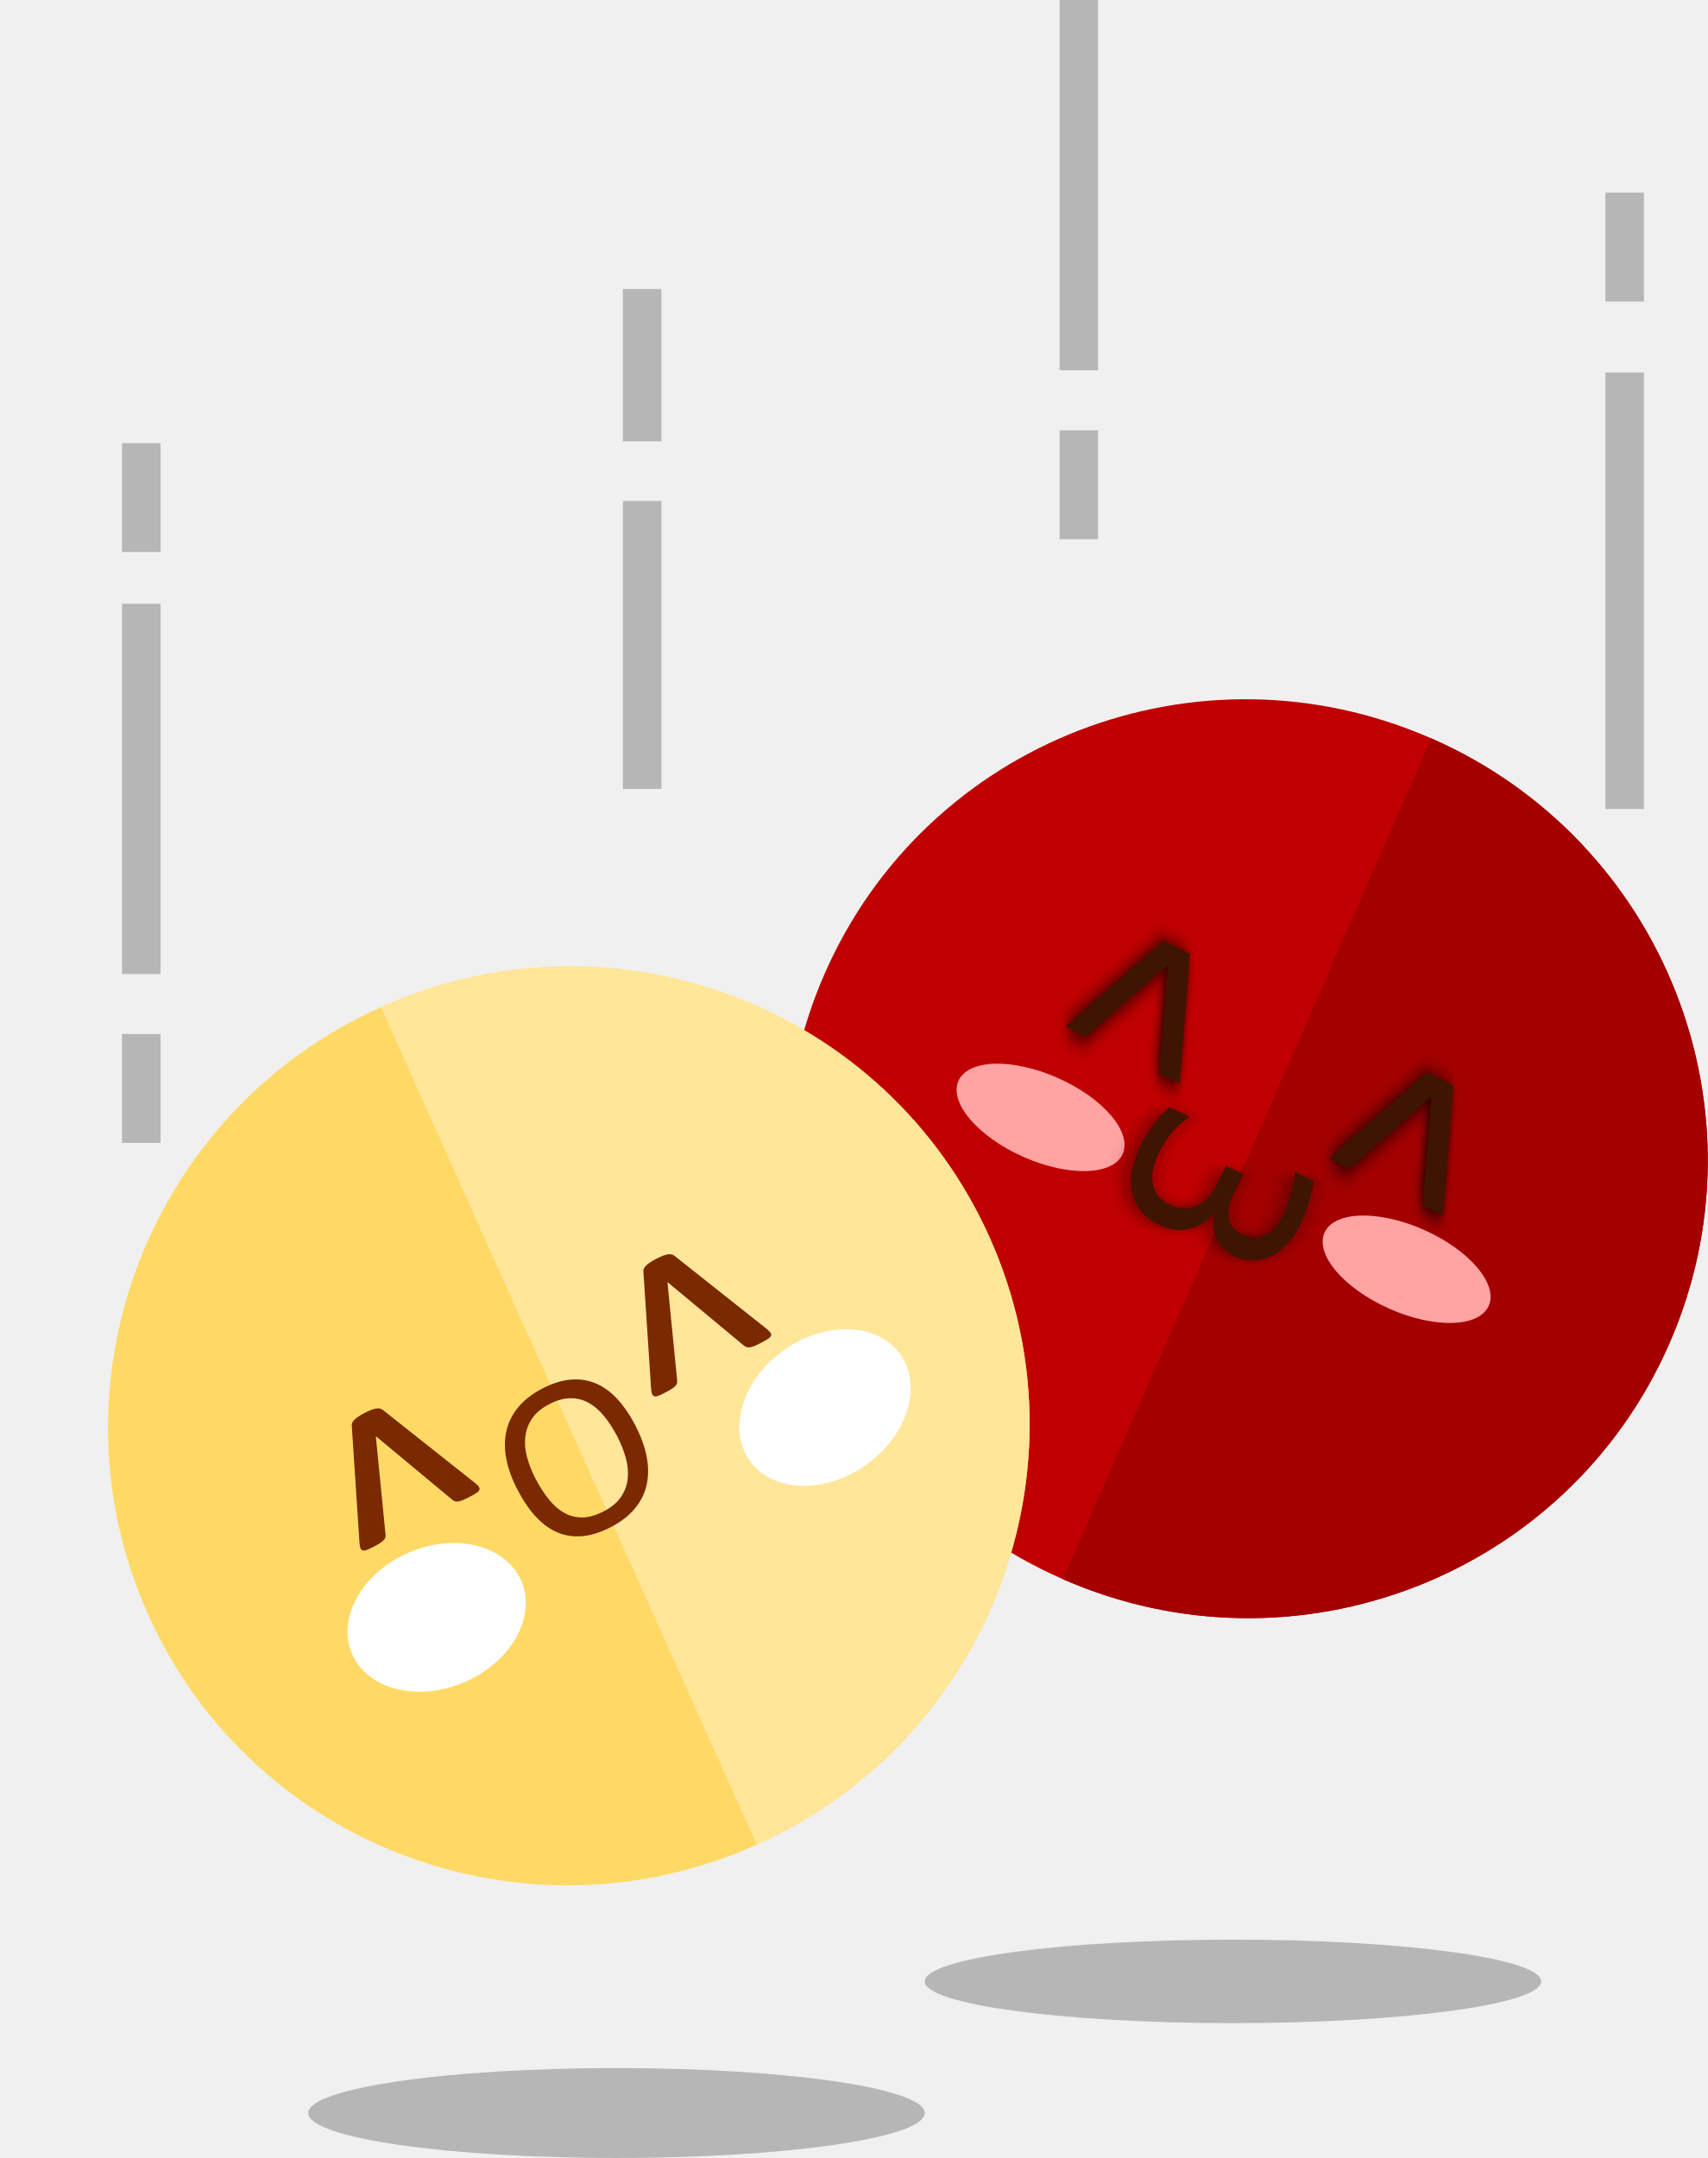
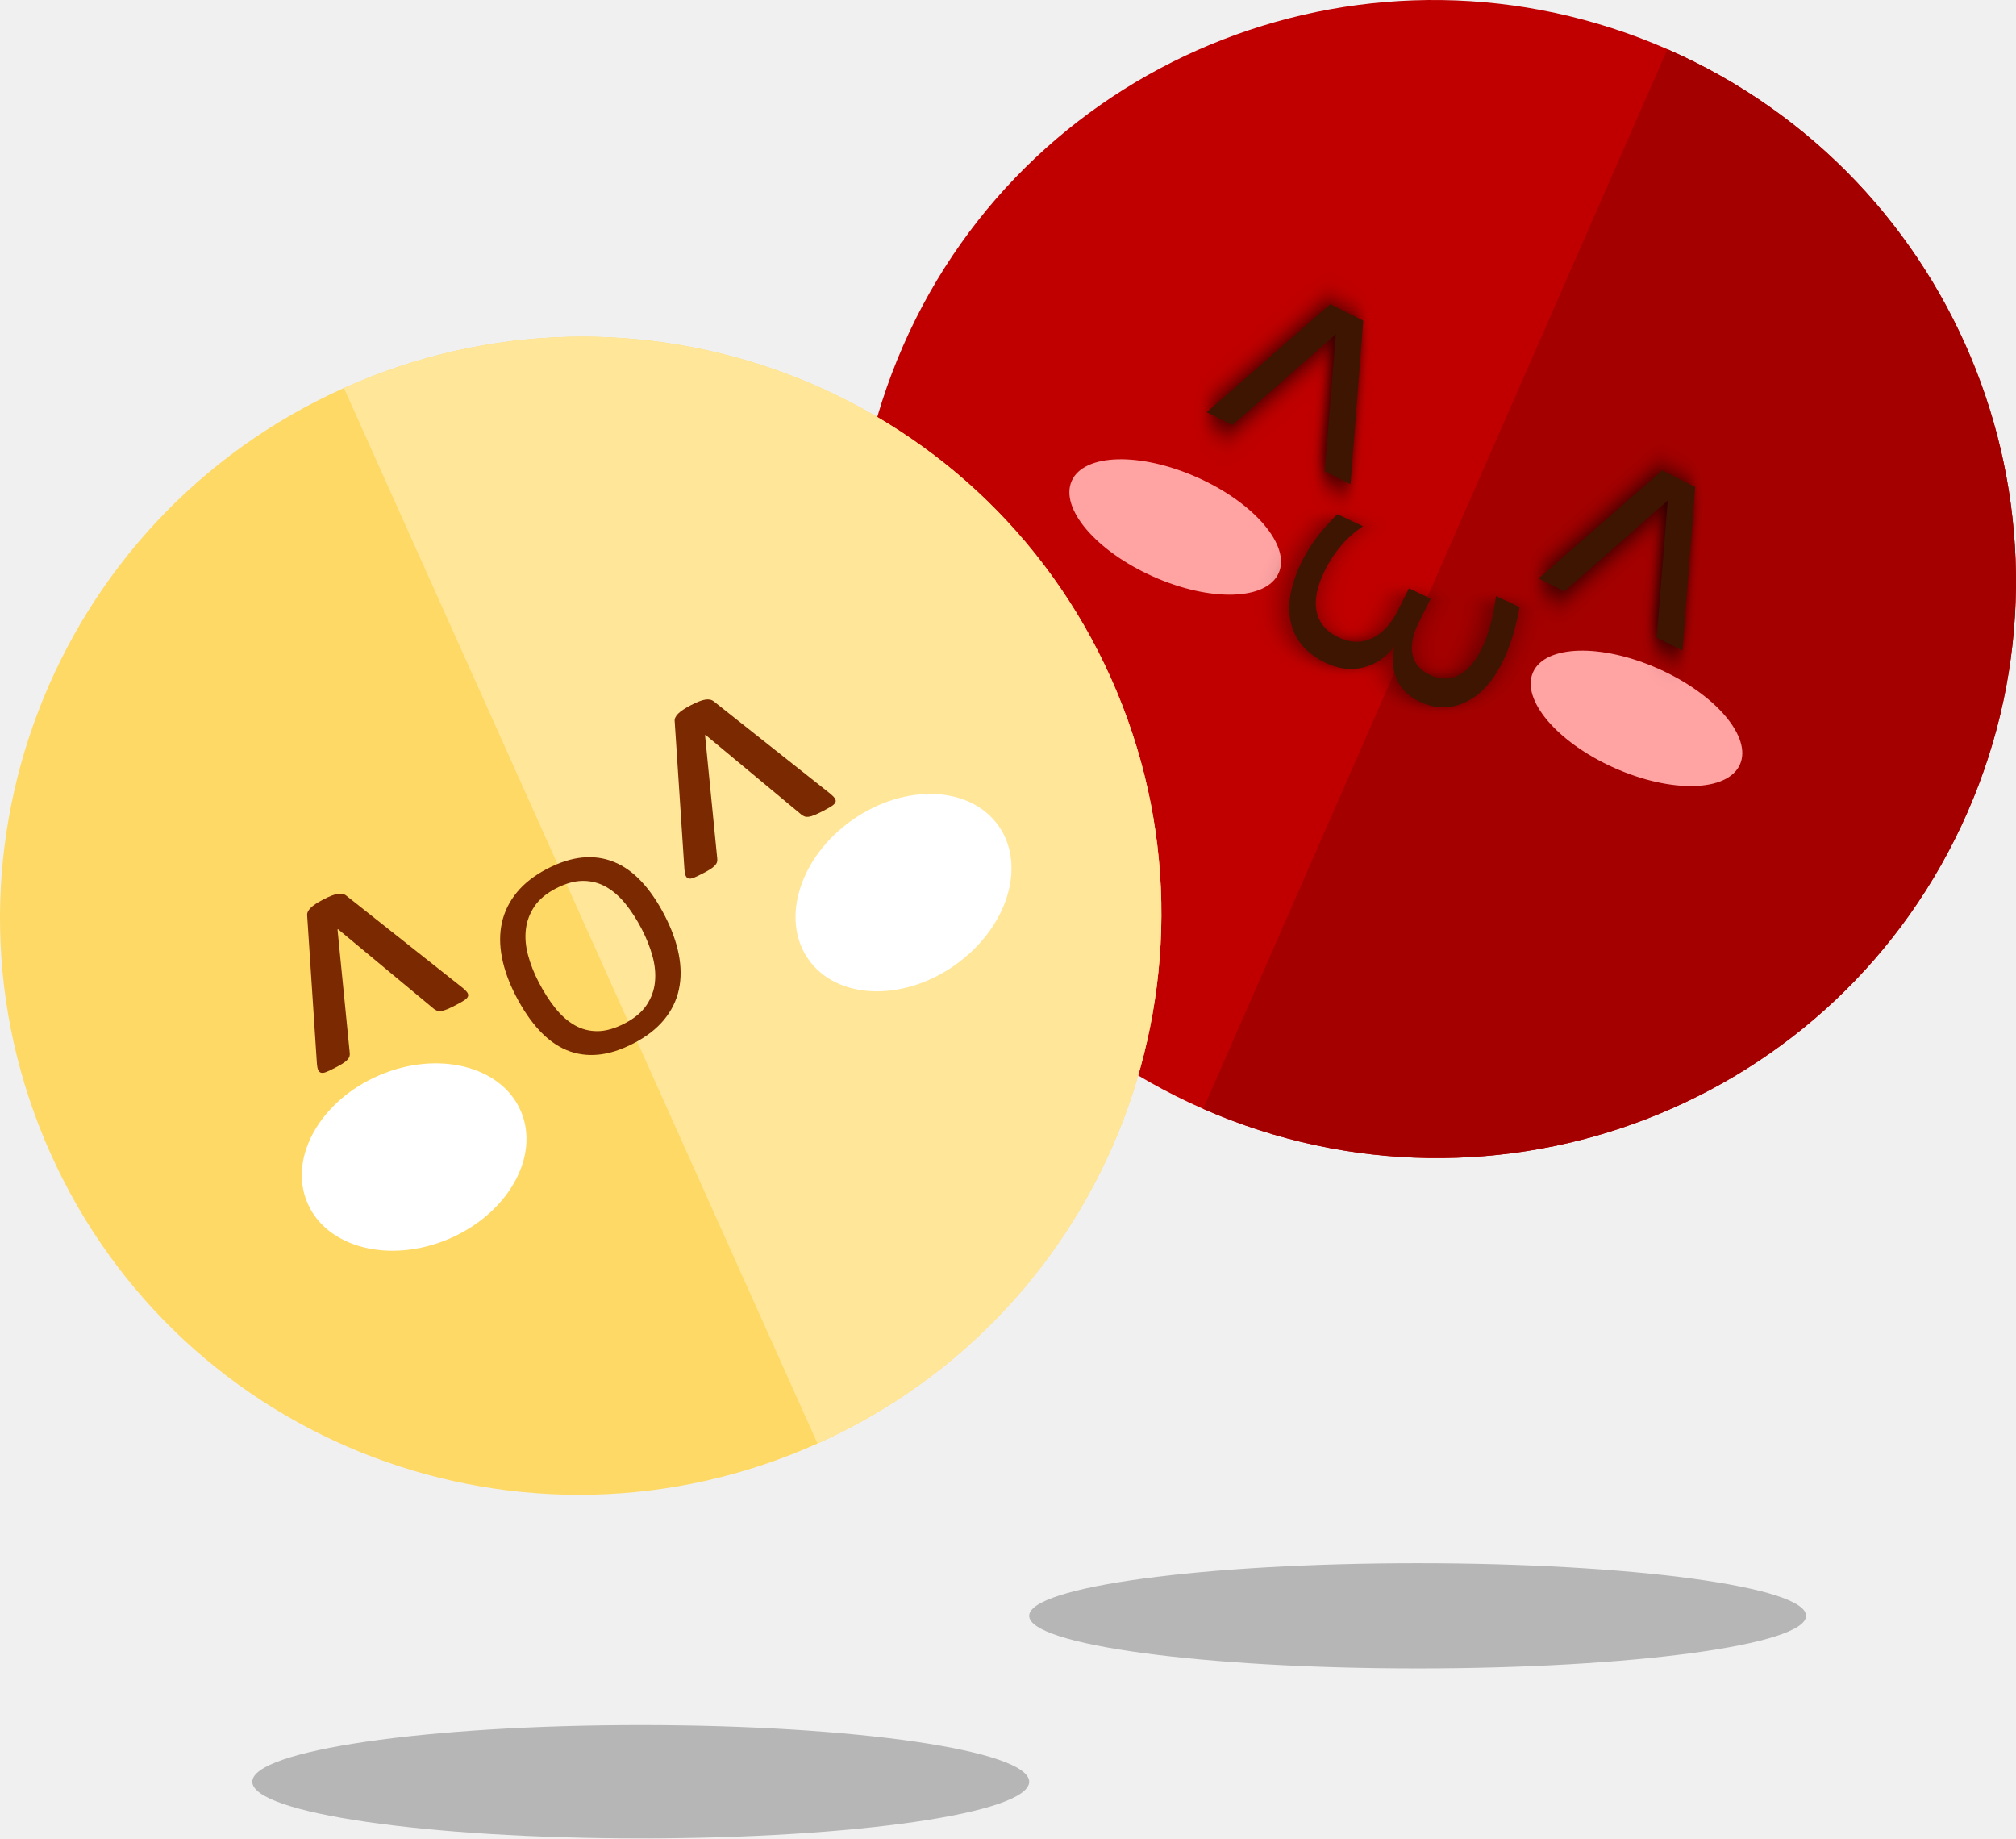
- <svg xmlns="http://www.w3.org/2000/svg" width="265.943" height="336" overflow="hidden" version="1.1" id="svg97" style="overflow:hidden">
+ <svg xmlns="http://www.w3.org/2000/svg" width="249.12" height="227.126" overflow="hidden" version="1.1" id="svg97" style="overflow:hidden">
  <defs id="defs25">
    <filter style="color-interpolation-filters:sRGB" id="filter332">
      <feFlood flood-opacity="0.498" flood-color="rgb(0,0,0)" result="flood" id="feFlood322" />
      <feComposite in="flood" in2="SourceGraphic" operator="in" result="composite1" id="feComposite324" />
      <feGaussianBlur in="composite1" stdDeviation="1.4" result="blur" id="feGaussianBlur326" />
      <feOffset dx="0.2" dy="0.5" result="offset" id="feOffset328" />
      <feComposite in="SourceGraphic" in2="offset" operator="over" result="composite2" id="feComposite330" />
    </filter>
    <filter style="color-interpolation-filters:sRGB" id="filter159-1">
      <feFlood flood-opacity="0.498" flood-color="rgb(0,0,0)" result="flood" id="feFlood149-9" />
      <feComposite in="flood" in2="SourceGraphic" operator="in" result="composite1" id="feComposite151-2" />
      <feGaussianBlur in="composite1" stdDeviation="1.4" result="blur" id="feGaussianBlur153-9" />
      <feOffset dx="0.1" dy="-0.4" result="offset" id="feOffset155-2" />
      <feComposite in="SourceGraphic" in2="offset" operator="over" result="fbSourceGraphic" id="feComposite157-3" />
      <feColorMatrix result="fbSourceGraphicAlpha" in="fbSourceGraphic" values="0 0 0 -1 0 0 0 0 -1 0 0 0 0 -1 0 0 0 0 1 0" id="feColorMatrix284-1" />
      <feFlood id="feFlood286-2" flood-opacity="0.498" flood-color="rgb(0,0,0)" result="flood" in="fbSourceGraphic" />
      <feComposite in2="fbSourceGraphic" id="feComposite288-8" in="flood" operator="in" result="composite1" />
      <feGaussianBlur id="feGaussianBlur290-1" in="composite1" stdDeviation="1.4" result="blur" />
      <feOffset id="feOffset292-5" dx="0.2" dy="-0.5" result="offset" />
      <feComposite in2="offset" id="feComposite294-3" in="fbSourceGraphic" operator="over" result="composite2" />
    </filter>
  </defs>
-   <g transform="translate(-535,-311.0005)" id="g95">
+   <g transform="translate(-551.8222,-419.8743)" id="g95">
    <path d="m 663.42,462.599 c 15.84,-36.152 58.123,-52.559 94.442,-36.646 36.319,15.913 52.92,58.12 37.08,94.272 -15.84,36.152 -58.123,52.559 -94.442,36.646 -36.318,-15.913 -52.92,-58.12 -37.08,-94.272 z" id="path27" style="fill:#c00000;fill-rule:evenodd" />
    <path d="m 757.862,425.953 c 36.319,15.913 52.92,58.12 37.08,94.272 -15.84,36.152 -58.123,52.559 -94.442,36.646 z" id="path29" style="fill:#a40000;fill-rule:evenodd" />
    <path d="m 558.079,562.409 c -16.161,-36.01 0.065,-78.363 36.24,-94.598 36.176,-16.235 78.603,-0.205 94.764,35.805 16.161,36.009 -0.064,78.363 -36.24,94.598 -36.176,16.235 -78.603,0.205 -94.764,-35.805 z" id="path31" style="fill:#ffd966;fill-rule:evenodd" />
    <path d="m 594.319,467.811 c 36.176,-16.235 78.603,-0.205 94.764,35.805 16.161,36.009 -0.064,78.363 -36.24,94.598 z" id="path33" style="fill:#ffe699;fill-rule:evenodd" />
    <path d="m 589.817,568.504 c -2.401,-5.57 1.554,-12.629 8.834,-15.768 7.279,-3.139 15.128,-1.168 17.529,4.402 2.402,5.57 -1.553,12.63 -8.833,15.769 -7.28,3.138 -15.128,1.167 -17.53,-4.403 z" id="path35" style="fill:#ffffff;fill-rule:evenodd" />
    <path d="m 651.708,538.38 c -3.477,-4.97 -1.028,-12.683 5.468,-17.226 6.496,-4.544 14.581,-4.198 18.057,0.772 3.477,4.971 1.029,12.683 -5.468,17.227 -6.496,4.544 -14.581,4.198 -18.057,-0.773 z" id="path37" style="fill:#ffffff;fill-rule:evenodd" />
    <path d="m 741.259,502.927 c 1.507,-3.383 8.454,-3.574 15.515,-0.427 7.061,3.147 11.564,8.44 10.056,11.822 -1.507,3.383 -8.453,3.573 -15.515,0.427 -7.061,-3.147 -11.563,-8.44 -10.056,-11.822 z" id="path39" style="fill:#ffa3a3;fill-rule:evenodd" />
    <path d="m 684.257,479.282 c 1.508,-3.382 8.454,-3.573 15.515,-0.426 7.061,3.147 11.564,8.44 10.056,11.822 -1.507,3.382 -8.453,3.573 -15.514,0.426 -7.062,-3.147 -11.564,-8.439 -10.057,-11.822 z" id="path41" style="fill:#ffa3a3;fill-rule:evenodd" />
    <path d="m 23.291,-16.148 c 0.138,0.328 0.216,0.591 0.233,0.789 0.017,0.198 -0.043,0.349 -0.181,0.453 -0.138,0.104 -0.358,0.168 -0.66,0.194 -0.302,0.026 -0.703,0.039 -1.203,0.039 -0.449,0 -0.824,-0.013 -1.126,-0.039 -0.302,-0.026 -0.548,-0.073 -0.738,-0.142 -0.19,-0.069 -0.332,-0.155 -0.427,-0.259 -0.095,-0.103 -0.177,-0.224 -0.246,-0.362 l -6.004,-14.259 -0.078,0.078 -5.667,14.182 c -0.052,0.138 -0.125,0.259 -0.22,0.362 -0.095,0.103 -0.237,0.19 -0.427,0.259 -0.19,0.069 -0.427,0.117 -0.712,0.142 -0.285,0.026 -0.651,0.039 -1.1,0.039 -0.5,0 -0.893,-0.013 -1.177,-0.039 -0.285,-0.026 -0.492,-0.095 -0.621,-0.207 -0.129,-0.112 -0.19,-0.263 -0.181,-0.453 0.009,-0.19 0.082,-0.449 0.22,-0.776 L 10.326,-32.918 c 0.052,-0.155 0.147,-0.289 0.285,-0.401 0.138,-0.112 0.315,-0.203 0.53,-0.272 0.216,-0.069 0.479,-0.121 0.789,-0.155 0.31,-0.035 0.673,-0.052 1.087,-0.052 0.449,0 0.828,0.017 1.139,0.052 0.31,0.035 0.569,0.086 0.776,0.155 0.207,0.069 0.38,0.16 0.518,0.272 0.138,0.112 0.241,0.246 0.311,0.401 z" transform="rotate(-27.433,1459.402,-936.9739)" id="path47" style="fill:#7a2900" />
    <path d="m 22.691,-11.96 c 0,1.891 -0.223,3.595 -0.668,5.113 -0.446,1.518 -1.111,2.809 -1.996,3.875 -0.885,1.066 -1.996,1.885 -3.333,2.457 -1.337,0.572 -2.897,0.858 -4.679,0.858 -1.758,0 -3.279,-0.262 -4.562,-0.786 C 6.17,-0.967 5.11,-1.728 4.273,-2.728 3.436,-3.728 2.812,-4.968 2.403,-6.45 1.993,-7.931 1.789,-9.635 1.789,-11.562 c 0,-1.843 0.223,-3.517 0.668,-5.022 0.446,-1.506 1.114,-2.785 2.005,-3.839 0.891,-1.054 2.005,-1.867 3.342,-2.439 1.337,-0.572 2.897,-0.858 4.679,-0.858 1.722,0 3.222,0.259 4.498,0.777 1.277,0.518 2.34,1.274 3.189,2.267 0.849,0.994 1.482,2.222 1.897,3.686 0.415,1.463 0.623,3.141 0.623,5.032 z m -3.288,0.217 c 0,-1.325 -0.117,-2.556 -0.352,-3.695 -0.234,-1.138 -0.625,-2.126 -1.173,-2.963 -0.547,-0.837 -1.278,-1.49 -2.192,-1.96 -0.914,-0.47 -2.045,-0.705 -3.392,-0.705 -1.347,0 -2.478,0.253 -3.392,0.759 -0.914,0.506 -1.657,1.18 -2.228,2.023 -0.571,0.843 -0.98,1.828 -1.227,2.954 -0.247,1.126 -0.37,2.309 -0.37,3.55 0,1.373 0.114,2.638 0.343,3.794 0.229,1.156 0.614,2.153 1.155,2.99 0.541,0.837 1.266,1.487 2.174,1.951 0.908,0.464 2.048,0.696 3.419,0.696 1.359,0 2.502,-0.253 3.428,-0.759 0.926,-0.506 1.672,-1.189 2.237,-2.051 0.565,-0.861 0.968,-1.858 1.209,-2.99 0.241,-1.132 0.361,-2.331 0.361,-3.595 z" transform="rotate(-27.433,1444.532,-991.6551)" id="path53" style="fill:#7a2900" />
    <path d="m 23.291,-16.148 c 0.138,0.328 0.216,0.591 0.233,0.789 0.017,0.198 -0.043,0.349 -0.181,0.453 -0.138,0.104 -0.358,0.168 -0.66,0.194 -0.302,0.026 -0.703,0.039 -1.203,0.039 -0.449,0 -0.824,-0.013 -1.126,-0.039 -0.302,-0.026 -0.548,-0.073 -0.738,-0.142 -0.19,-0.069 -0.332,-0.155 -0.427,-0.259 -0.095,-0.103 -0.177,-0.224 -0.246,-0.362 l -6.004,-14.259 -0.078,0.078 -5.667,14.182 c -0.052,0.138 -0.125,0.259 -0.22,0.362 -0.095,0.103 -0.237,0.19 -0.427,0.259 -0.19,0.069 -0.427,0.117 -0.712,0.142 -0.285,0.026 -0.651,0.039 -1.1,0.039 -0.5,0 -0.893,-0.013 -1.177,-0.039 -0.285,-0.026 -0.492,-0.095 -0.621,-0.207 -0.129,-0.112 -0.19,-0.263 -0.181,-0.453 0.009,-0.19 0.082,-0.449 0.22,-0.776 L 10.326,-32.918 c 0.052,-0.155 0.147,-0.289 0.285,-0.401 0.138,-0.112 0.315,-0.203 0.53,-0.272 0.216,-0.069 0.479,-0.121 0.789,-0.155 0.31,-0.035 0.673,-0.052 1.087,-0.052 0.449,0 0.828,0.017 1.139,0.052 0.31,0.035 0.569,0.086 0.776,0.155 0.207,0.069 0.38,0.16 0.518,0.272 0.138,0.112 0.241,0.246 0.311,0.401 z" transform="rotate(-27.433,1432.945,-1042.003)" id="path59" style="fill:#7a2900" />
    <path d="m 679,619.5 c 0,-3.59 21.49,-6.5 48,-6.5 26.51,0 48,2.91 48,6.5 0,3.59 -21.49,6.5 -48,6.5 -26.51,0 -48,-2.91 -48,-6.5 z" id="path67" style="fill:#b6b6b6;fill-rule:evenodd" />
    <path d="m 583,640 c 0,-3.866 21.49,-7 48,-7 26.51,0 48,3.134 48,7 0,3.866 -21.49,7 -48,7 -26.51,0 -48,-3.134 -48,-7 z" id="path69" style="fill:#b6b6b6;fill-rule:evenodd" />
    <g transform="translate(646,414)" id="g73">
      <g aria-label="v  v" transform="matrix(-0.8347119,-0.4180354,0.3852012,-0.7671952,-1105.768,-386.0479)" style="font-style:normal;font-weight:normal;font-size:40px;line-height:1.25;font-family:sans-serif;letter-spacing:0px;word-spacing:0px;overflow:hidden;fill:#3e1500;fill-opacity:1;stroke:none;filter:url(#filter159-1)" id="text45">
        <path d="m -1394.426,144.2 h 3.809 l 6.836,18.359 6.836,-18.359 h 3.809 l -8.203,21.875 h -4.883 z" id="path51" />
        <path d="m -1345.285,144.2 h 3.809 l 6.836,18.359 6.836,-18.359 h 3.809 l -8.203,21.875 h -4.883 z" id="path53-8" />
      </g>
    </g>
-     <path d="M 0,0 1.04987e-4,67.968" stroke-miterlimit="8" transform="matrix(1,0,0,-1,788,436.968)" id="path77" style="fill:none;fill-rule:evenodd;stroke:#b6b6b6;stroke-width:6;stroke-miterlimit:8" />
-     <path d="M 0,0 1.04987e-4,44.835" stroke-miterlimit="8" transform="matrix(1,0,0,-1,635,433.835)" id="path79" style="fill:none;fill-rule:evenodd;stroke:#b6b6b6;stroke-width:6;stroke-miterlimit:8" />
-     <path d="M 0,0 1.04987e-4,57.656" stroke-miterlimit="8" transform="matrix(1,0,0,-1,703,368.656)" id="path81" style="fill:none;fill-rule:evenodd;stroke:#b6b6b6;stroke-width:6;stroke-miterlimit:8" />
-     <path d="M 0,0 1.04987e-4,16.949" stroke-miterlimit="8" transform="matrix(1,0,0,-1,703,394.949)" id="path83" style="fill:none;fill-rule:evenodd;stroke:#b6b6b6;stroke-width:6;stroke-miterlimit:8" />
-     <path d="M 0,0 1.04987e-4,16.949" stroke-miterlimit="8" transform="matrix(1,0,0,-1,788,357.949)" id="path85" style="fill:none;fill-rule:evenodd;stroke:#b6b6b6;stroke-width:6;stroke-miterlimit:8" />
-     <path d="M 0,0 1.04987e-4,57.656" stroke-miterlimit="8" transform="matrix(1,0,0,-1,557,462.656)" id="path87" style="fill:none;fill-rule:evenodd;stroke:#b6b6b6;stroke-width:6;stroke-miterlimit:8" />
-     <path d="M 0,0 1.04987e-4,16.949" stroke-miterlimit="8" transform="matrix(1,0,0,-1,557,488.949)" id="path89" style="fill:none;fill-rule:evenodd;stroke:#b6b6b6;stroke-width:6;stroke-miterlimit:8" />
-     <path d="M 0,0 1.04987e-4,16.949" stroke-miterlimit="8" transform="matrix(1,0,0,-1,557,396.949)" id="path91" style="fill:none;fill-rule:evenodd;stroke:#b6b6b6;stroke-width:6;stroke-miterlimit:8" />
-     <path d="M 0,0 1.04987e-4,23.708" transform="matrix(1,0,0,-1,635,379.708)" id="path93" style="fill:none;fill-rule:evenodd;stroke:#b6b6b6;stroke-width:6;stroke-miterlimit:8" />
    <g aria-label="3" style="font-style:normal;font-weight:normal;font-size:40px;line-height:1.25;font-family:sans-serif;letter-spacing:0px;word-spacing:0px;overflow:hidden;fill:#3e1500;fill-opacity:1;stroke:none;filter:url(#filter332)" id="text49" transform="matrix(-0.401528,0.8027024,-0.8296871,-0.3908383,1738.422,-297.4006)">
      <path d="m 1285.472,600.413 q 2.832,0.605 4.414,2.52 1.602,1.914 1.602,4.727 0,4.316 -2.969,6.68 -2.969,2.363 -8.438,2.363 -1.836,0 -3.789,-0.371 -1.934,-0.352 -4.004,-1.074 v -3.809 q 1.641,0.957 3.594,1.445 1.953,0.488 4.082,0.488 3.711,0 5.644,-1.465 1.953,-1.465 1.953,-4.258 0,-2.578 -1.816,-4.023 -1.797,-1.465 -5.019,-1.465 h -3.398 v -3.242 h 3.555 q 2.91,0 4.453,-1.152 1.543,-1.172 1.543,-3.359 0,-2.246 -1.601,-3.438 -1.582,-1.211 -4.551,-1.211 -1.621,0 -3.477,0.352 -1.855,0.352 -4.082,1.094 v -3.516 q 2.246,-0.625 4.199,-0.938 1.973,-0.312 3.711,-0.312 4.492,0 7.109,2.051 2.617,2.031 2.617,5.508 0,2.422 -1.387,4.102 -1.387,1.66 -3.945,2.305 z" id="path319" style="fill:#3e1500;fill-opacity:1" />
    </g>
  </g>
</svg>
